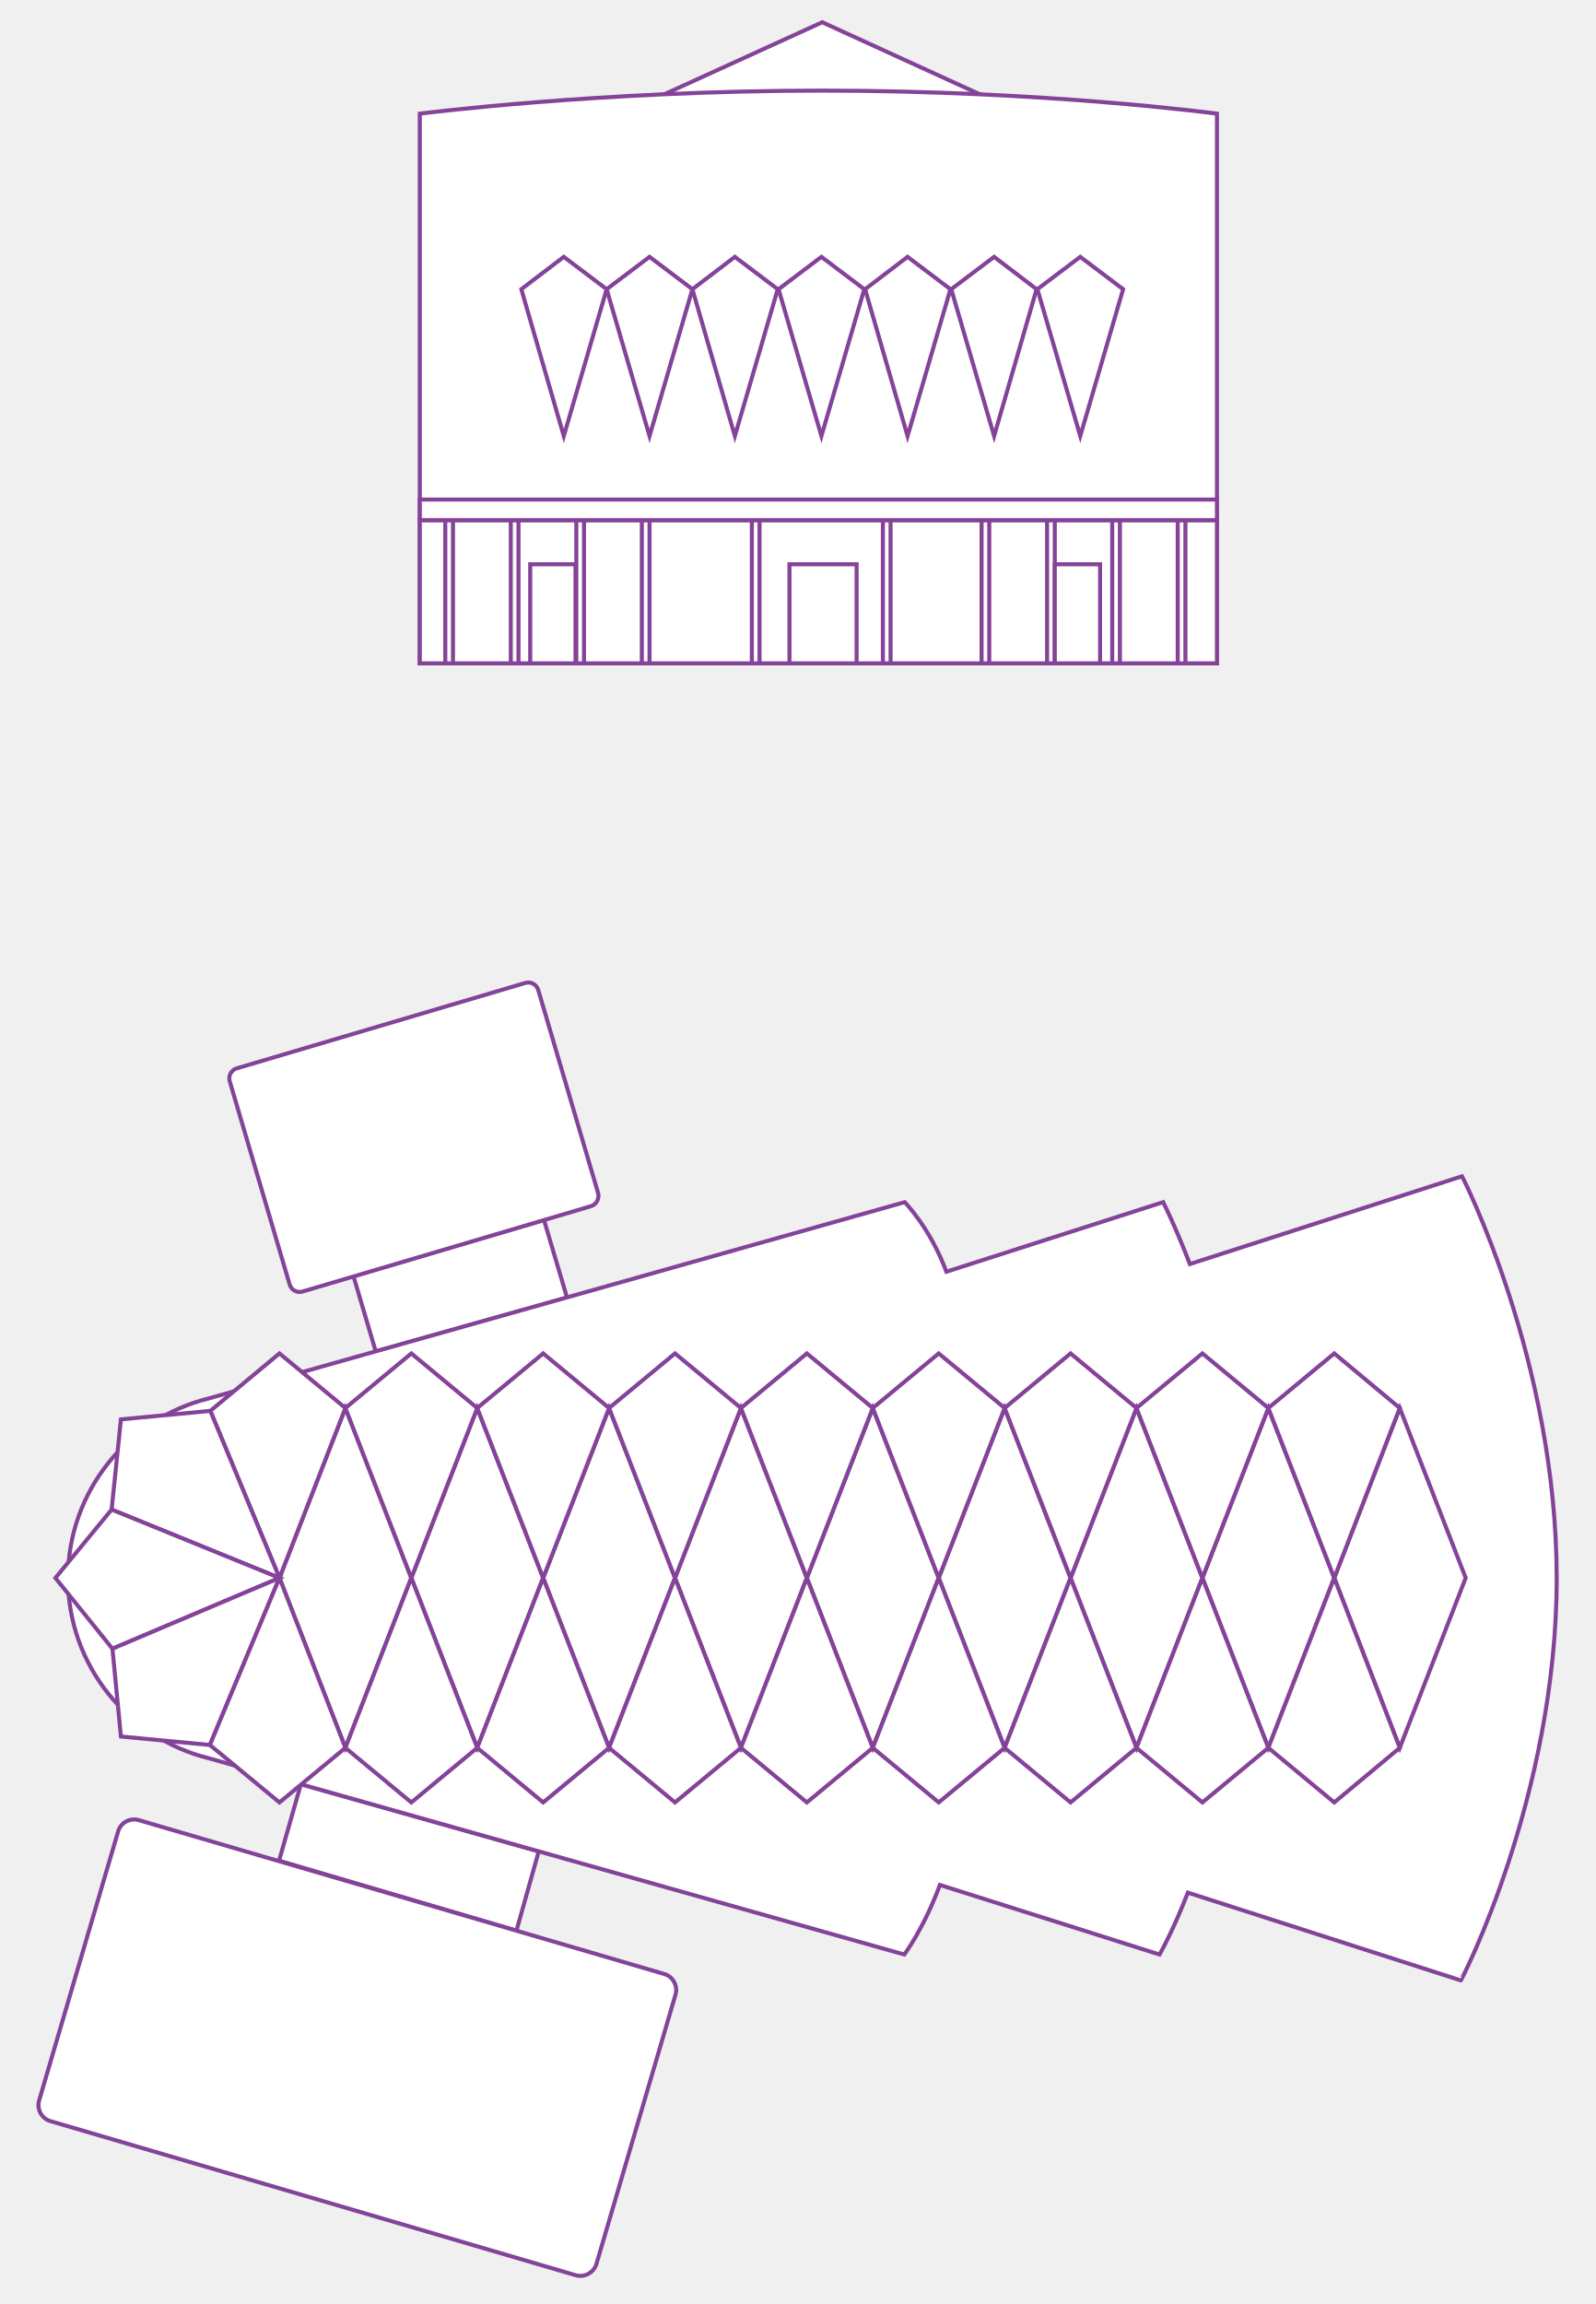
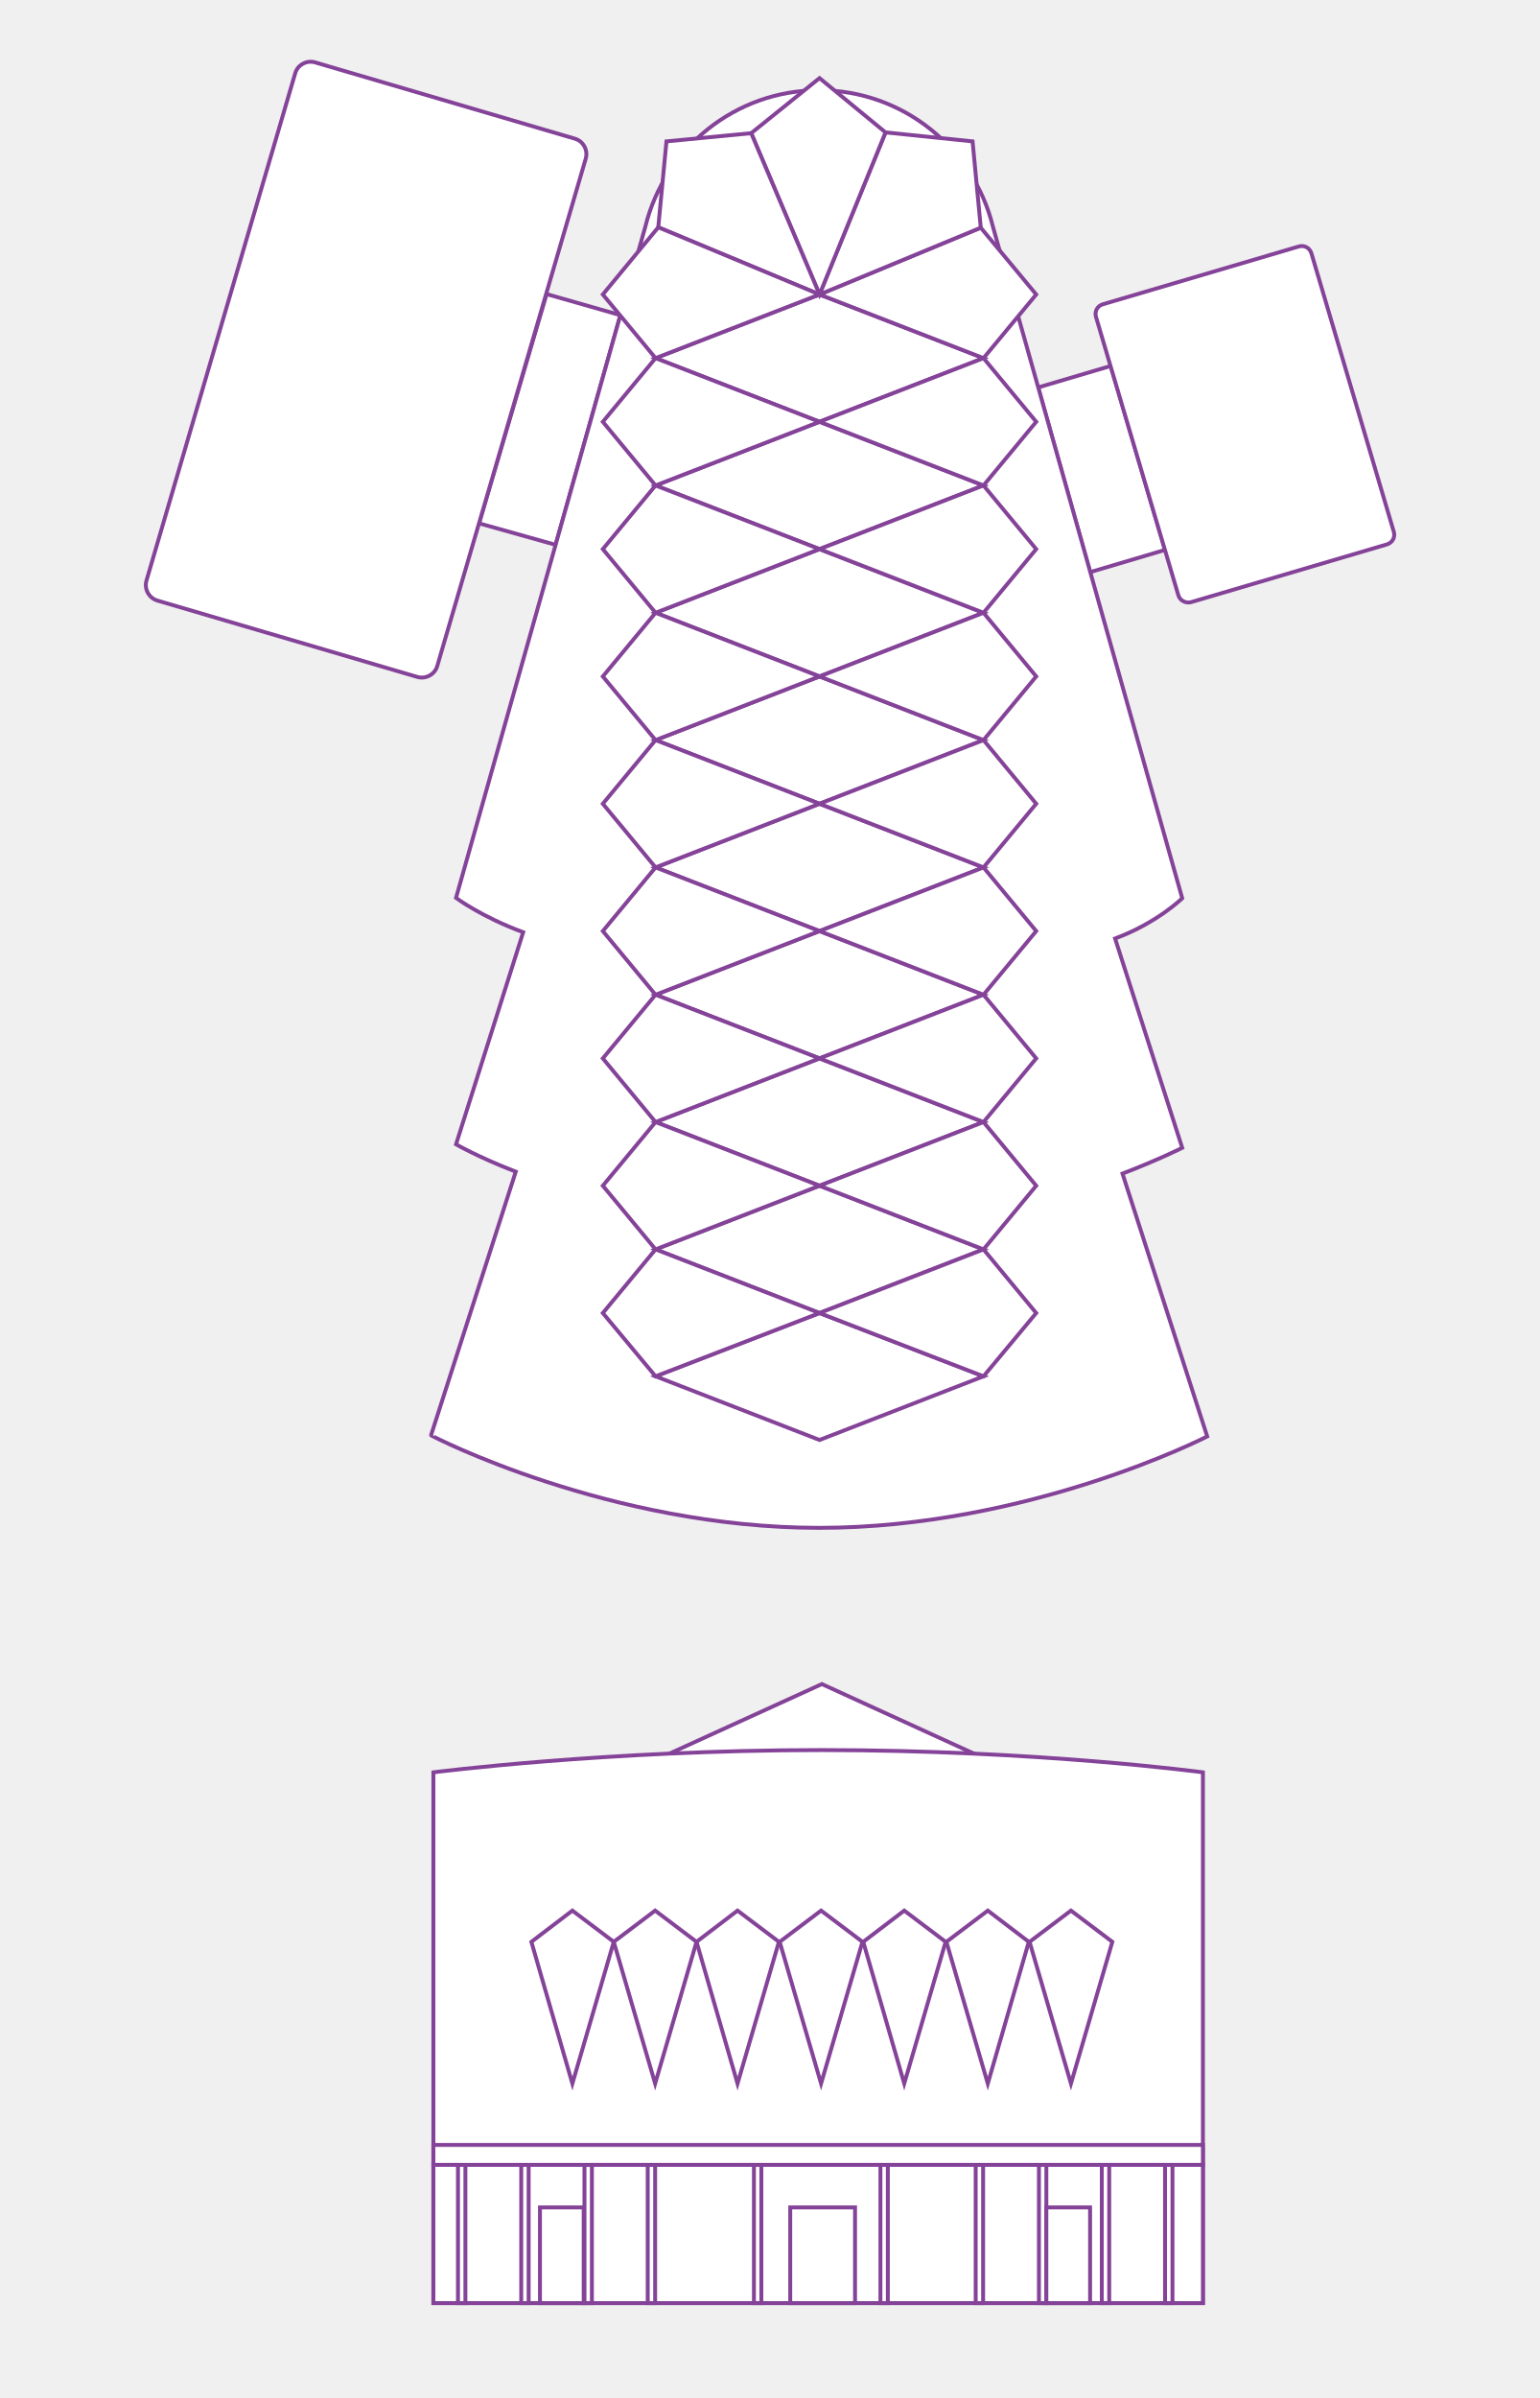
- <svg xmlns="http://www.w3.org/2000/svg" version="1.1" id="Layer_1" x="0px" y="0px" viewBox="0 0 394.4 569.6" style="enable-background:new 0 0 394.4 569.6;" xml:space="preserve">
+ <svg xmlns="http://www.w3.org/2000/svg" version="1.1" id="Layer_1" x="0px" y="0px" viewBox="0 0 394.4 614" style="enable-background:new 0 0 394.4 614;" xml:space="preserve">
  <style type="text/css">
	.st0{fill:#FFFFFF;stroke:#844398;stroke-miterlimit:10;}
</style>
  <g>
    <g>
      <g>
        <g>
-           <polygon class="st0" points="92.9,334.1 87.4,315.5 134.5,301.6 140.2,320.8     " />
+           <polygon class="st0" points="265.9,99.2 284.5,93.7 298.4,140.8 279.2,146.5     " />
        </g>
        <g>
-           <polygon class="st0" points="74.4,441.1 69,460 127.7,477.3 133.2,457.7     " />
+           <polygon class="st0" points="158.9,80.7 140,75.3 122.7,134 142.3,139.5     " />
        </g>
-         <path class="st0" d="M142.4,562.5L12.5,524.4c-2.2-0.6-3.5-3-2.8-5.2l19.5-66.4c0.6-2.2,3-3.5,5.2-2.8L164.2,488     c2.2,0.6,3.5,3,2.8,5.2l-19.5,66.4C146.9,561.8,144.6,563.1,142.4,562.5z" />
-         <path class="st0" d="M146.1,298.2l-71.3,21.1c-1.4,0.4-2.8-0.4-3.2-1.8l-14.8-50.2c-0.4-1.4,0.4-2.8,1.8-3.2l71.3-21.1     c1.4-0.4,2.8,0.4,3.2,1.8l14.8,50.2C148.2,296.3,147.5,297.8,146.1,298.2z" />
-         <path class="st0" d="M384.9,390.2c0-53.8-23.4-99.4-23.4-99.4l-67.3,21.7c-3.7-9.6-6.6-15.3-6.6-15.3l-53.6,17.2     c-4-10.8-10.3-17.2-10.3-17.2L51.7,345.7v0c-20,4.9-34.9,23-34.9,44.5c0,21.5,14.9,39.6,34.9,44.5v0l171.9,48.5     c0,0,4.8-6.4,8.8-17.2l54.3,17.2c0,0,3.3-5.7,7-15.3l67.5,21.7C361.3,489.6,384.9,444,384.9,390.2z" />
+         <path class="st0" d="M37.5,148.7L75.6,18.8c0.6-2.2,3-3.5,5.2-2.8l66.4,19.5c2.2,0.6,3.5,3,2.8,5.2l-38,129.8     c-0.6,2.2-3,3.5-5.2,2.8l-66.4-19.5C38.2,153.2,36.9,150.9,37.5,148.7z" />
+         <path class="st0" d="M301.8,152.4l-21.1-71.3c-0.4-1.4,0.4-2.8,1.8-3.2l50.2-14.8c1.4-0.4,2.8,0.4,3.2,1.8l21.1,71.3     c0.4,1.4-0.4,2.8-1.8,3.2L305,154.2C303.7,154.5,302.2,153.8,301.8,152.4z" />
+         <path class="st0" d="M209.8,391.2c53.8,0,99.4-23.4,99.4-23.4l-21.7-67.3c9.6-3.7,15.3-6.6,15.3-6.6l-17.2-53.6     c10.8-4,17.2-10.3,17.2-10.3L254.3,58l0,0c-4.9-20-23-34.9-44.5-34.9S170.2,38,165.3,58l0,0l-48.5,171.9c0,0,6.4,4.8,17.2,8.8     L116.8,293c0,0,5.7,3.3,15.3,7l-21.7,67.5C110.4,367.6,156,391.2,209.8,391.2z" />
        <g>
-           <polygon class="st0" points="346.1,348.1 329.9,390.1 346.1,432.1 362.4,390.1     " />
-           <polygon class="st0" points="313.6,348.1 297.3,390.1 313.6,432.1 329.9,390.1     " />
-           <polygon class="st0" points="281,348.1 264.7,390.1 281,432.1 297.3,390.1     " />
-           <polygon class="st0" points="248.4,348.1 232.1,390.1 248.4,432.1 264.7,390.1     " />
-           <polygon class="st0" points="215.8,348.1 199.5,390.1 215.8,432.1 232.1,390.1     " />
-           <polygon class="st0" points="183.2,348.1 166.9,390.1 183.2,432.1 199.5,390.1     " />
-           <polygon class="st0" points="150.6,348.1 134.3,390.1 150.6,432.1 166.9,390.1     " />
-           <polygon class="st0" points="118,348.1 101.7,390.1 118,432.1 134.3,390.1     " />
-           <polygon class="st0" points="85.4,348.1 69.1,390.1 85.4,432.1 101.7,390.1     " />
-           <polygon class="st0" points="329.9,390.1 313.6,432.1 329.9,445.6 346.1,432.1     " />
-           <polygon class="st0" points="297.3,390.1 281,432.1 297.3,445.6 313.6,432.1     " />
-           <polygon class="st0" points="264.7,390.1 248.4,432.1 264.7,445.6 281,432.1     " />
-           <polygon class="st0" points="232.1,390.1 215.8,432.1 232.1,445.6 248.4,432.1     " />
-           <polygon class="st0" points="199.5,390.1 183.2,432.1 199.5,445.6 215.8,432.1     " />
-           <polygon class="st0" points="166.9,390.1 150.6,432.1 166.9,445.6 183.2,432.1     " />
-           <polygon class="st0" points="134.3,390.1 118,432.1 134.3,445.6 150.6,432.1     " />
-           <polygon class="st0" points="101.7,390.1 85.4,432.1 101.7,445.6 118,432.1     " />
-           <polygon class="st0" points="329.9,390.1 313.6,348.1 329.9,334.6 346.1,348.1     " />
-           <polygon class="st0" points="297.3,390.1 281,348.1 297.3,334.6 313.6,348.1     " />
-           <polygon class="st0" points="264.7,390.1 248.4,348.1 264.7,334.6 281,348.1     " />
-           <polygon class="st0" points="232.1,390.1 215.8,348.1 232.1,334.6 248.4,348.1     " />
-           <polygon class="st0" points="199.5,390.1 183.2,348.1 199.5,334.6 215.8,348.1     " />
-           <polygon class="st0" points="166.9,390.1 150.6,348.1 166.9,334.6 183.2,348.1     " />
-           <polygon class="st0" points="134.3,390.1 118,348.1 134.3,334.6 150.6,348.1     " />
-           <polygon class="st0" points="101.7,390.1 85.4,348.1 101.7,334.6 118,348.1     " />
-           <polygon class="st0" points="69.1,390.1 52,348.8 69.1,334.6 85.4,348.1     " />
-           <polygon class="st0" points="69.1,390.1 27.6,373.2 29.9,350.9 52,348.8     " />
-           <polygon class="st0" points="69.1,390.1 27.8,407.6 13.7,390.1 27.6,373.2     " />
-           <polygon class="st0" points="69.1,390.1 51.9,431.4 29.9,429.3 27.8,407.6     " />
-           <polygon class="st0" points="69.1,390.1 85.4,432.1 69.1,445.6 51.9,431.4     " />
+           <polygon class="st0" points="251.9,352.4 209.9,336.2 167.9,352.4 209.9,368.7     " />
+           <polygon class="st0" points="251.9,319.9 209.9,303.6 167.9,319.9 209.9,336.2     " />
+           <polygon class="st0" points="251.9,287.3 209.9,271 167.9,287.3 209.9,303.6     " />
+           <polygon class="st0" points="251.9,254.7 209.9,238.4 167.9,254.7 209.9,271     " />
+           <polygon class="st0" points="251.9,222.1 209.9,205.8 167.9,222.1 209.9,238.4     " />
+           <polygon class="st0" points="251.9,189.5 209.9,173.2 167.9,189.5 209.9,205.8     " />
+           <polygon class="st0" points="251.9,156.9 209.9,140.6 167.9,156.9 209.9,173.2     " />
+           <polygon class="st0" points="251.9,124.3 209.9,108 167.9,124.3 209.9,140.6     " />
+           <polygon class="st0" points="251.9,91.7 209.9,75.4 167.9,91.7 209.9,108     " />
+           <polygon class="st0" points="209.9,336.2 167.9,319.9 154.4,336.2 167.9,352.4     " />
+           <polygon class="st0" points="209.9,303.6 167.9,287.3 154.4,303.6 167.9,319.9     " />
+           <polygon class="st0" points="209.9,271 167.9,254.7 154.4,271 167.9,287.3     " />
+           <polygon class="st0" points="209.9,238.4 167.9,222.1 154.4,238.4 167.9,254.7     " />
+           <polygon class="st0" points="209.9,205.8 167.9,189.5 154.4,205.8 167.9,222.1     " />
+           <polygon class="st0" points="209.9,173.2 167.9,156.9 154.4,173.2 167.9,189.5     " />
+           <polygon class="st0" points="209.9,140.6 167.9,124.3 154.4,140.6 167.9,156.9     " />
+           <polygon class="st0" points="209.9,108 167.9,91.7 154.4,108 167.9,124.3     " />
+           <polygon class="st0" points="209.9,336.2 251.9,319.9 265.4,336.2 251.9,352.4     " />
+           <polygon class="st0" points="209.9,303.6 251.9,287.3 265.4,303.6 251.9,319.9     " />
+           <polygon class="st0" points="209.9,271 251.9,254.7 265.4,271 251.9,287.3     " />
+           <polygon class="st0" points="209.9,238.4 251.9,222.1 265.4,238.4 251.9,254.7     " />
+           <polygon class="st0" points="209.9,205.8 251.9,189.5 265.4,205.8 251.9,222.1     " />
+           <polygon class="st0" points="209.9,173.2 251.9,156.9 265.4,173.2 251.9,189.5     " />
+           <polygon class="st0" points="209.9,140.6 251.9,124.3 265.4,140.6 251.9,156.9     " />
+           <polygon class="st0" points="209.9,108 251.9,91.7 265.4,108 251.9,124.3     " />
+           <polygon class="st0" points="209.9,75.4 251.2,58.3 265.4,75.4 251.9,91.7     " />
+           <polygon class="st0" points="209.9,75.4 226.8,33.9 249.1,36.2 251.2,58.3     " />
+           <polygon class="st0" points="209.9,75.4 192.4,34.1 209.9,20 226.8,33.9     " />
+           <polygon class="st0" points="209.9,75.4 168.6,58.2 170.7,36.2 192.4,34.1     " />
+           <polygon class="st0" points="209.9,75.4 167.9,91.7 154.4,75.4 168.6,58.2     " />
        </g>
      </g>
    </g>
    <g>
      <g>
-         <polygon class="st0" points="245.3,24.7 203.3,5.5 161.2,24.7 203.3,43.9    " />
+         <polygon class="st0" points="252.5,450.4 210.5,431.2 168.4,450.4 210.5,469.6    " />
      </g>
-       <path class="st0" d="M300.9,164H103.8V28.1c0,0,44.3-5.7,99.5-5.7s97.6,5.7,97.6,5.7V164z" />
+       <path class="st0" d="M308.1,589.7H111V453.8c0,0,44.3-5.7,99.5-5.7s97.6,5.7,97.6,5.7V589.7z" />
      <g>
        <g>
          <g>
-             <polygon class="st0" points="181.7,63.5 171.2,71.5 181.7,107.8 192.3,71.5      " />
+             <polygon class="st0" points="188.9,489.2 178.4,497.2 188.9,533.5 199.5,497.2      " />
          </g>
        </g>
        <g>
          <g>
-             <polygon class="st0" points="203.1,63.5 192.5,71.5 203.1,107.8 213.7,71.5      " />
+             <polygon class="st0" points="210.3,489.2 199.7,497.2 210.3,533.5 220.9,497.2      " />
          </g>
        </g>
        <g>
          <g>
-             <polygon class="st0" points="224.4,63.5 213.9,71.5 224.4,107.8 235,71.5      " />
+             <polygon class="st0" points="231.6,489.2 221.1,497.2 231.6,533.5 242.2,497.2      " />
          </g>
        </g>
        <g>
          <g>
-             <polygon class="st0" points="245.8,63.5 235.2,71.5 245.8,107.8 256.3,71.5      " />
+             <polygon class="st0" points="253,489.2 242.4,497.2 253,533.5 263.5,497.2      " />
          </g>
        </g>
        <g>
          <g>
-             <polygon class="st0" points="267.1,63.5 256.5,71.5 267.1,107.8 277.7,71.5      " />
+             <polygon class="st0" points="274.3,489.2 263.7,497.2 274.3,533.5 284.9,497.2      " />
          </g>
        </g>
        <g>
          <g>
-             <polygon class="st0" points="160.6,63.5 150,71.5 160.6,107.8 171.2,71.5      " />
+             <polygon class="st0" points="167.8,489.2 157.2,497.2 167.8,533.5 178.4,497.2      " />
          </g>
        </g>
        <g>
          <g>
-             <polygon class="st0" points="139.4,63.5 128.9,71.5 139.4,107.8 150,71.5      " />
+             <polygon class="st0" points="146.6,489.2 136.1,497.2 146.6,533.5 157.2,497.2      " />
          </g>
        </g>
      </g>
-       <rect x="103.8" y="128.6" class="st0" width="197.1" height="35.4" />
+       <rect x="111" y="554.3" class="st0" width="197.1" height="35.4" />
      <g>
-         <rect x="185.9" y="128.6" class="st0" width="1.9" height="35.4" />
-         <rect x="218.3" y="128.6" class="st0" width="1.9" height="35.4" />
+         <rect x="193.1" y="554.3" class="st0" width="1.9" height="35.4" />
+         <rect x="225.5" y="554.3" class="st0" width="1.9" height="35.4" />
      </g>
      <g>
-         <rect x="126.3" y="128.6" class="st0" width="1.9" height="35.4" />
-         <rect x="158.7" y="128.6" class="st0" width="1.9" height="35.4" />
+         <rect x="133.5" y="554.3" class="st0" width="1.9" height="35.4" />
+         <rect x="165.9" y="554.3" class="st0" width="1.9" height="35.4" />
      </g>
      <g>
-         <rect x="110.1" y="128.6" class="st0" width="1.9" height="35.4" />
-         <rect x="142.5" y="128.6" class="st0" width="1.9" height="35.4" />
+         <rect x="117.3" y="554.3" class="st0" width="1.9" height="35.4" />
+         <rect x="149.7" y="554.3" class="st0" width="1.9" height="35.4" />
      </g>
      <g>
-         <rect x="258.9" y="128.6" class="st0" width="1.9" height="35.4" />
-         <rect x="291.2" y="128.6" class="st0" width="1.9" height="35.4" />
+         <rect x="266.1" y="554.3" class="st0" width="1.9" height="35.4" />
+         <rect x="298.4" y="554.3" class="st0" width="1.9" height="35.4" />
      </g>
      <g>
-         <rect x="242.7" y="128.6" class="st0" width="1.9" height="35.4" />
-         <rect x="275" y="128.6" class="st0" width="1.9" height="35.4" />
+         <rect x="249.9" y="554.3" class="st0" width="1.9" height="35.4" />
+         <rect x="282.2" y="554.3" class="st0" width="1.9" height="35.4" />
      </g>
-       <rect x="195.2" y="139.5" class="st0" width="16.6" height="24.5" />
-       <rect x="131.1" y="139.5" class="st0" width="11.2" height="24.5" />
-       <rect x="260.8" y="139.5" class="st0" width="11.2" height="24.5" />
-       <rect x="103.8" y="123.5" class="st0" width="197.1" height="5.1" />
+       <rect x="202.4" y="565.2" class="st0" width="16.6" height="24.5" />
+       <rect x="138.3" y="565.2" class="st0" width="11.2" height="24.5" />
+       <rect x="268" y="565.2" class="st0" width="11.2" height="24.5" />
+       <rect x="111" y="549.2" class="st0" width="197.1" height="5.1" />
    </g>
  </g>
</svg>
